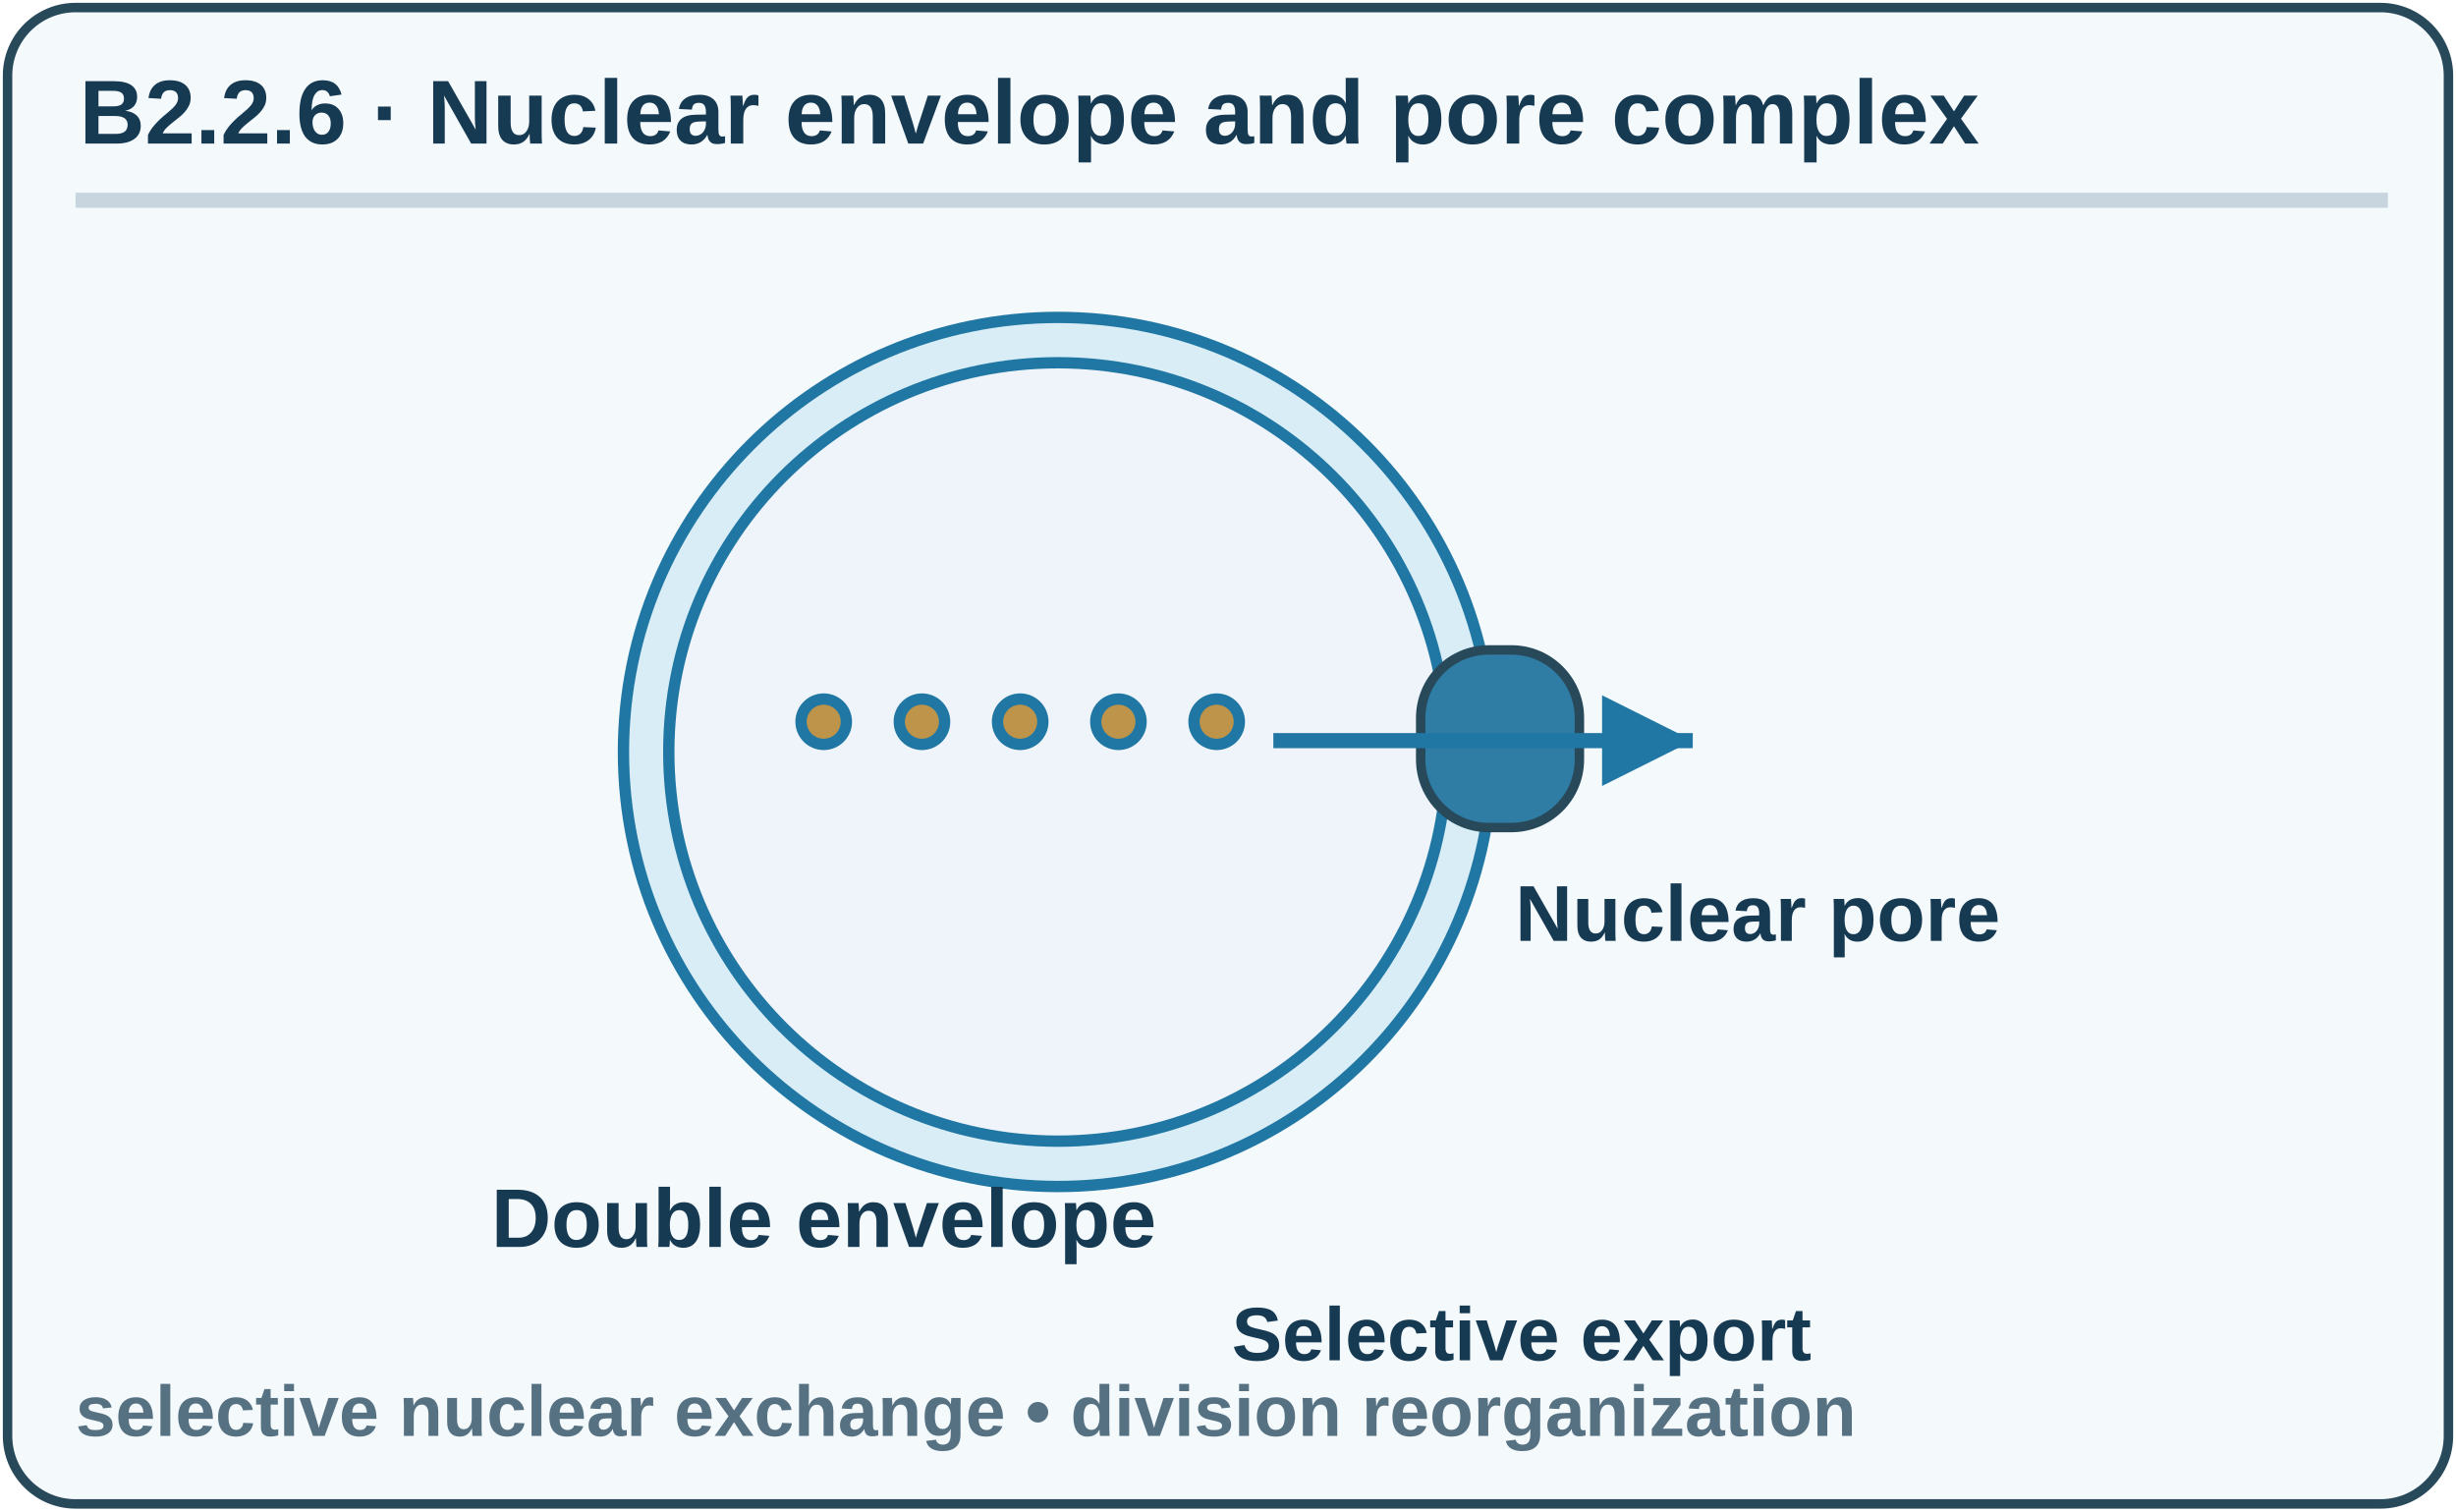
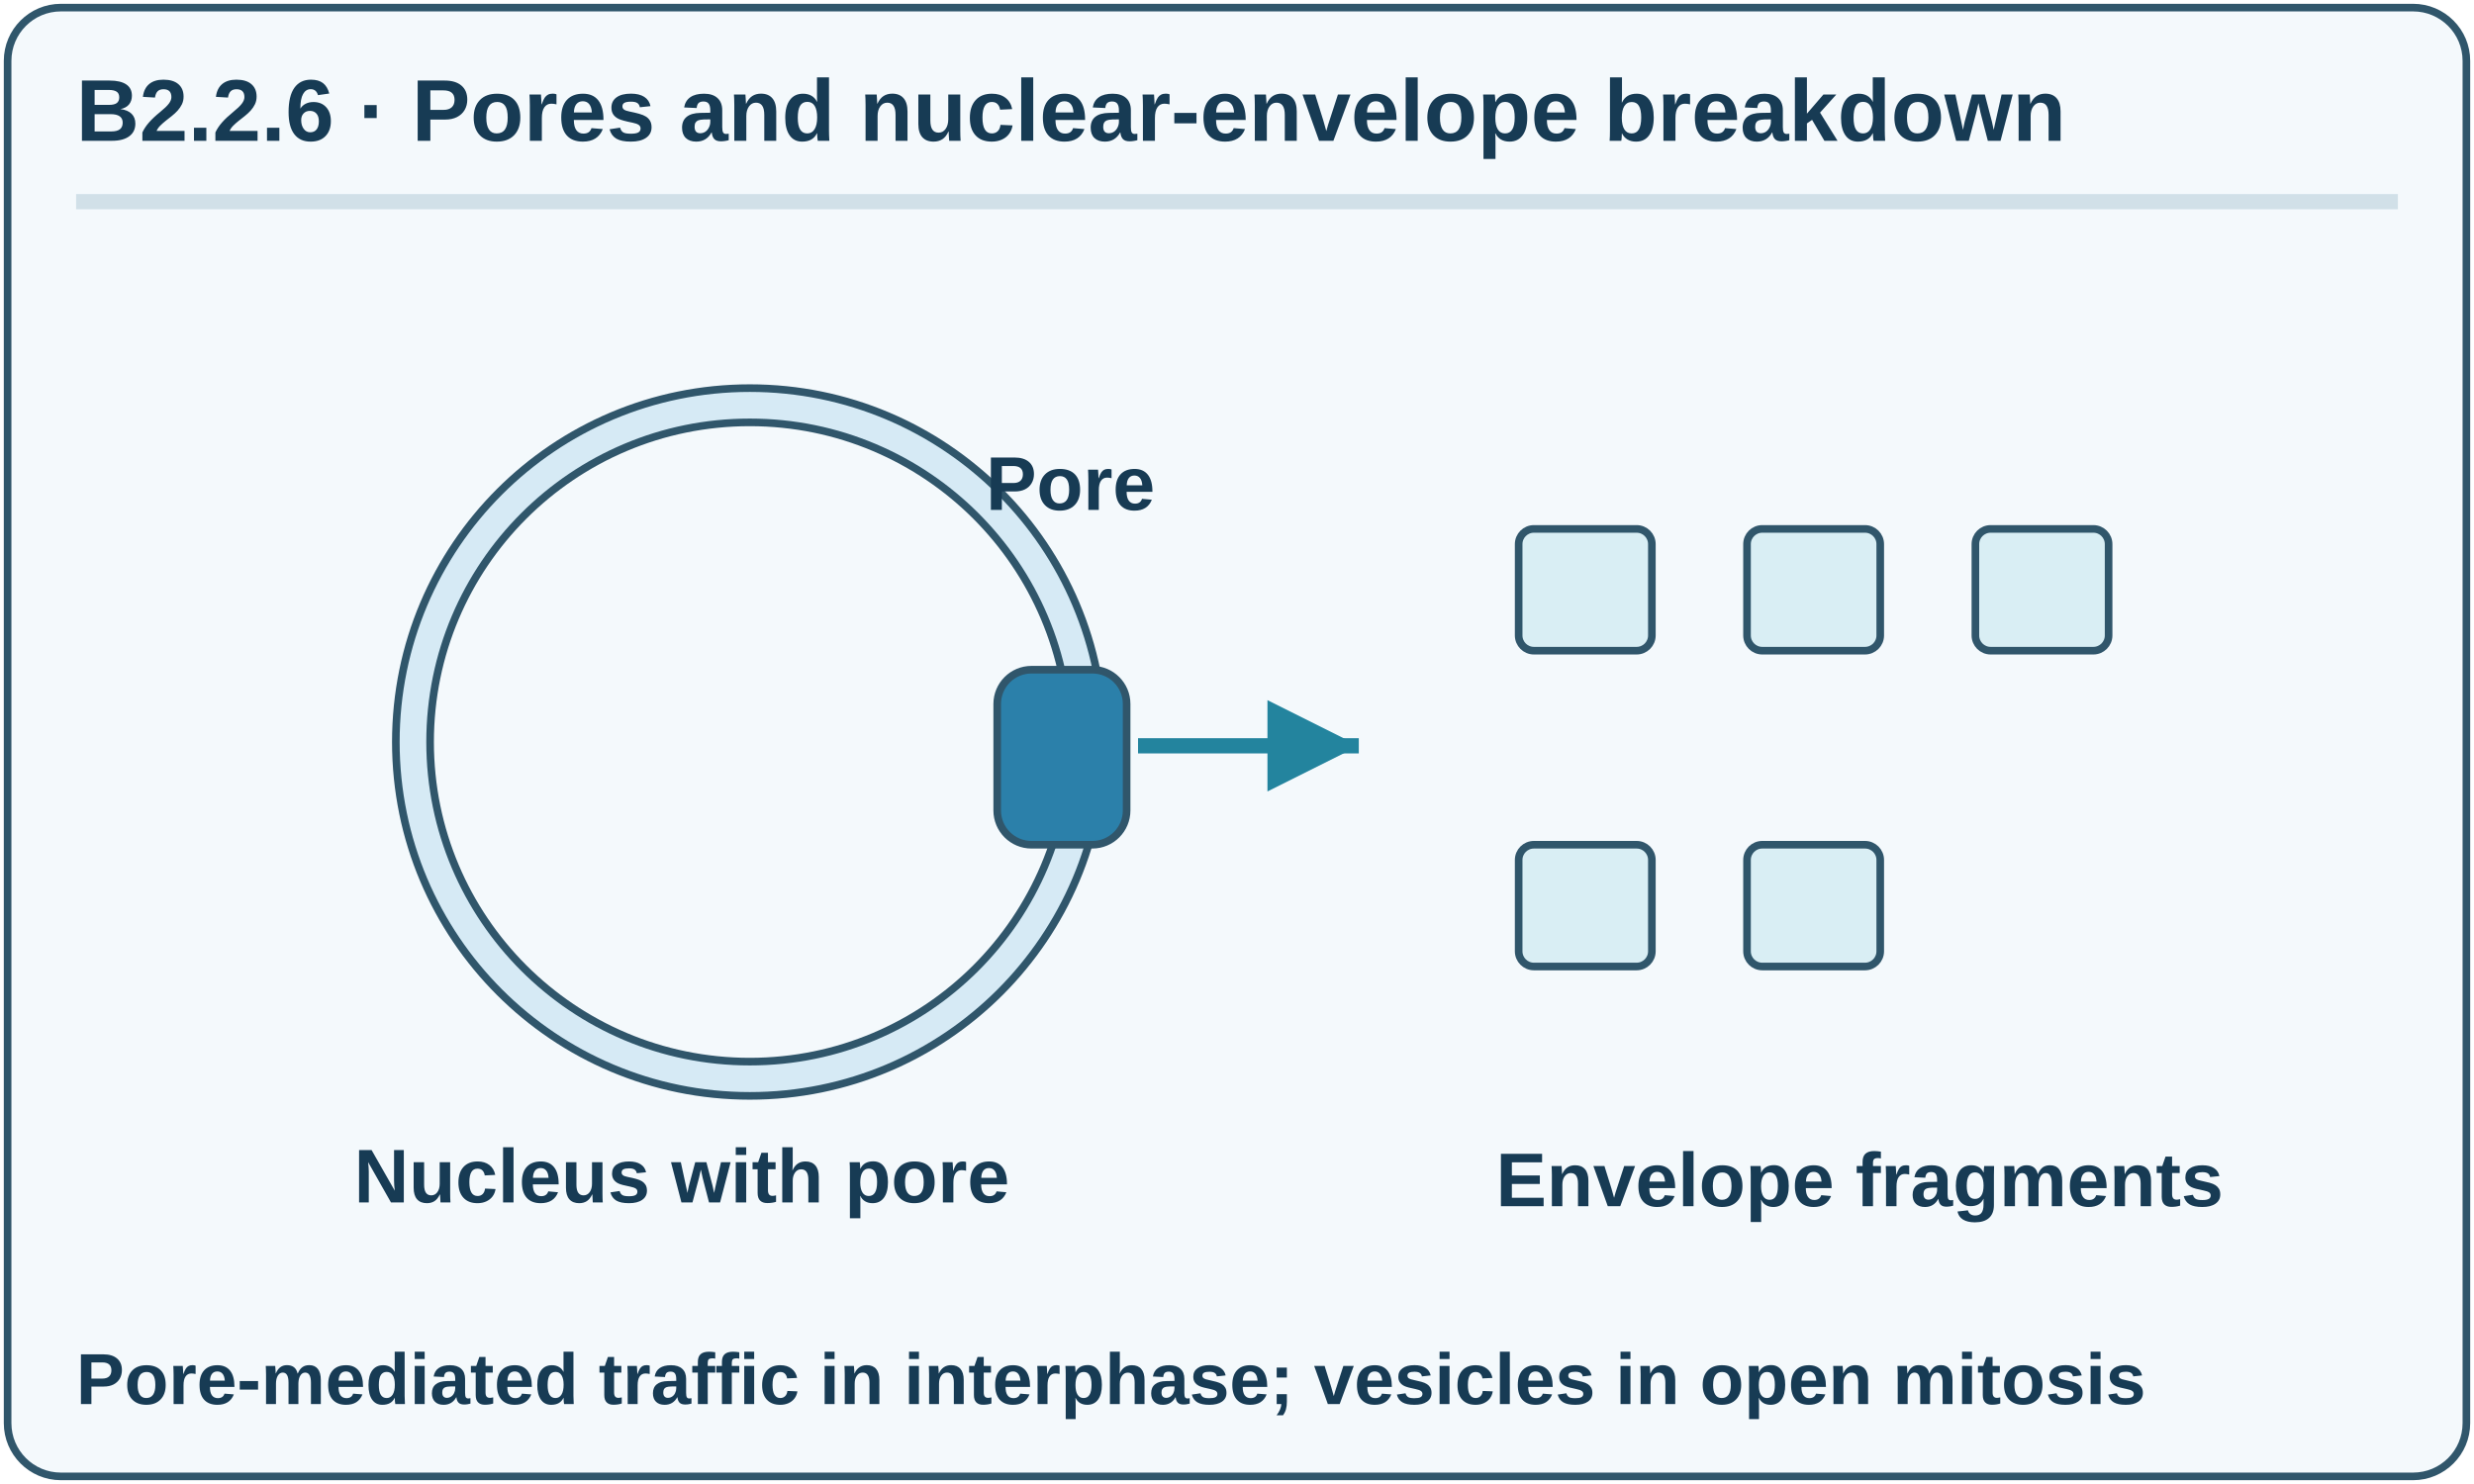
- <svg xmlns="http://www.w3.org/2000/svg" viewBox="0 0 650 400" role="img" aria-labelledby="title desc">
+ <svg xmlns="http://www.w3.org/2000/svg" viewBox="0 0 650 390" role="img" aria-labelledby="title">
  <defs>
-     <marker id="arrow" refX="6" refY="3" markerWidth="7" markerHeight="7" orient="auto">
-       <path d="M0 0 L6 3 L0 6" fill="#2177a4" />
+     <marker id="tip" markerWidth="7" markerHeight="7" refX="6" refY="3" orient="auto">
+       <path d="M0 0 L6 3 L0 6" fill="#23849e" />
    </marker>
  </defs>
-   <rect x="2" y="2" width="646" height="396" rx="18" fill="#f4f9fc" stroke="#28495a" stroke-width="2.5" />
-   <text x="21" y="38" font-family="Arial,sans-serif" font-size="24" font-weight="600" fill="#173a53">B2.2.6 · Nuclear envelope and pore complex</text>
-   <line x1="20" y1="53" x2="632" y2="53" stroke="#c8d5de" stroke-width="4" />
-   <circle cx="280" cy="199" r="115" fill="#d8edf6" stroke="#2177a4" stroke-width="3" />
-   <circle cx="280" cy="199" r="103" fill="#eff4fa" stroke="#2177a4" stroke-width="3" />
-   <rect x="376" y="172" width="42" height="47" rx="18" fill="#2f7ca4" stroke="#28495a" stroke-width="2.5" />
-   <line x1="337" y1="196" x2="448" y2="196" stroke="#2177a4" stroke-width="4" marker-end="url(#arrow)" />
-   <circle cx="218" cy="191" r="6" fill="#bd9449" stroke="#2177a4" stroke-width="3" />
-   <circle cx="244" cy="191" r="6" fill="#bd9449" stroke="#2177a4" stroke-width="3" />
-   <circle cx="270" cy="191" r="6" fill="#bd9449" stroke="#2177a4" stroke-width="3" />
-   <circle cx="296" cy="191" r="6" fill="#bd9449" stroke="#2177a4" stroke-width="3" />
-   <circle cx="322" cy="191" r="6" fill="#bd9449" stroke="#2177a4" stroke-width="3" />
-   <text x="130" y="330" font-family="Arial,sans-serif" font-size="22" font-weight="600" fill="#173a53">Double envelope</text>
-   <text x="401" y="249" font-family="Arial,sans-serif" font-size="21" font-weight="600" fill="#173a53">Nuclear pore</text>
-   <text x="326" y="360" font-family="Arial,sans-serif" font-size="20" font-weight="600" fill="#173a53">Selective export</text>
-   <text x="20" y="380" font-family="Arial,sans-serif" font-size="19" font-weight="600" fill="#567182">selective nuclear exchange • division reorganization</text>
+   <rect x="2" y="2" width="646" height="386" rx="14" fill="#f4f9fc" stroke="#30566b" stroke-width="2" />
+   <text x="20" y="37" fill="#173b54" font-family="Arial,sans-serif" font-size="23" font-weight="600">B2.2.6 · Pores and nuclear-envelope breakdown</text>
+   <path d="M20 53 L630 53" fill="none" stroke="#d1e0e8" stroke-width="4" />
+   <circle cx="197" cy="195" r="93" fill="#d6eaf5" stroke="#30566b" stroke-width="2" />
+   <circle cx="197" cy="195" r="84" fill="#f4f9fc" stroke="#30566b" stroke-width="2" />
+   <rect x="262" y="176" width="34" height="46" rx="9" fill="#2b80aa" stroke="#30566b" stroke-width="2" />
+   <path d="M299 196 L357 196" fill="none" stroke="#23849e" stroke-width="4" marker-end="url(#tip)" />
+   <rect x="399" y="139" width="35" height="32" rx="4" fill="#d9eef4" stroke="#30566b" stroke-width="2" />
+   <rect x="459" y="139" width="35" height="32" rx="4" fill="#d9eef4" stroke="#30566b" stroke-width="2" />
+   <rect x="519" y="139" width="35" height="32" rx="4" fill="#d9eef4" stroke="#30566b" stroke-width="2" />
+   <rect x="399" y="222" width="35" height="32" rx="4" fill="#d9eef4" stroke="#30566b" stroke-width="2" />
+   <rect x="459" y="222" width="35" height="32" rx="4" fill="#d9eef4" stroke="#30566b" stroke-width="2" />
+   <text x="93" y="316" fill="#173b54" font-family="Arial,sans-serif" font-size="20" font-weight="600">Nucleus with pore</text>
+   <text x="393" y="317" fill="#173b54" font-family="Arial,sans-serif" font-size="20" font-weight="600">Envelope fragments</text>
+   <text x="259" y="134" fill="#173b54" font-family="Arial,sans-serif" font-size="20" font-weight="600">Pore</text>
+   <text x="20" y="369" fill="#173b54" font-family="Arial,sans-serif" font-size="19" font-weight="600">Pore-mediated traffic in interphase; vesicles in open mitosis</text>
</svg>
